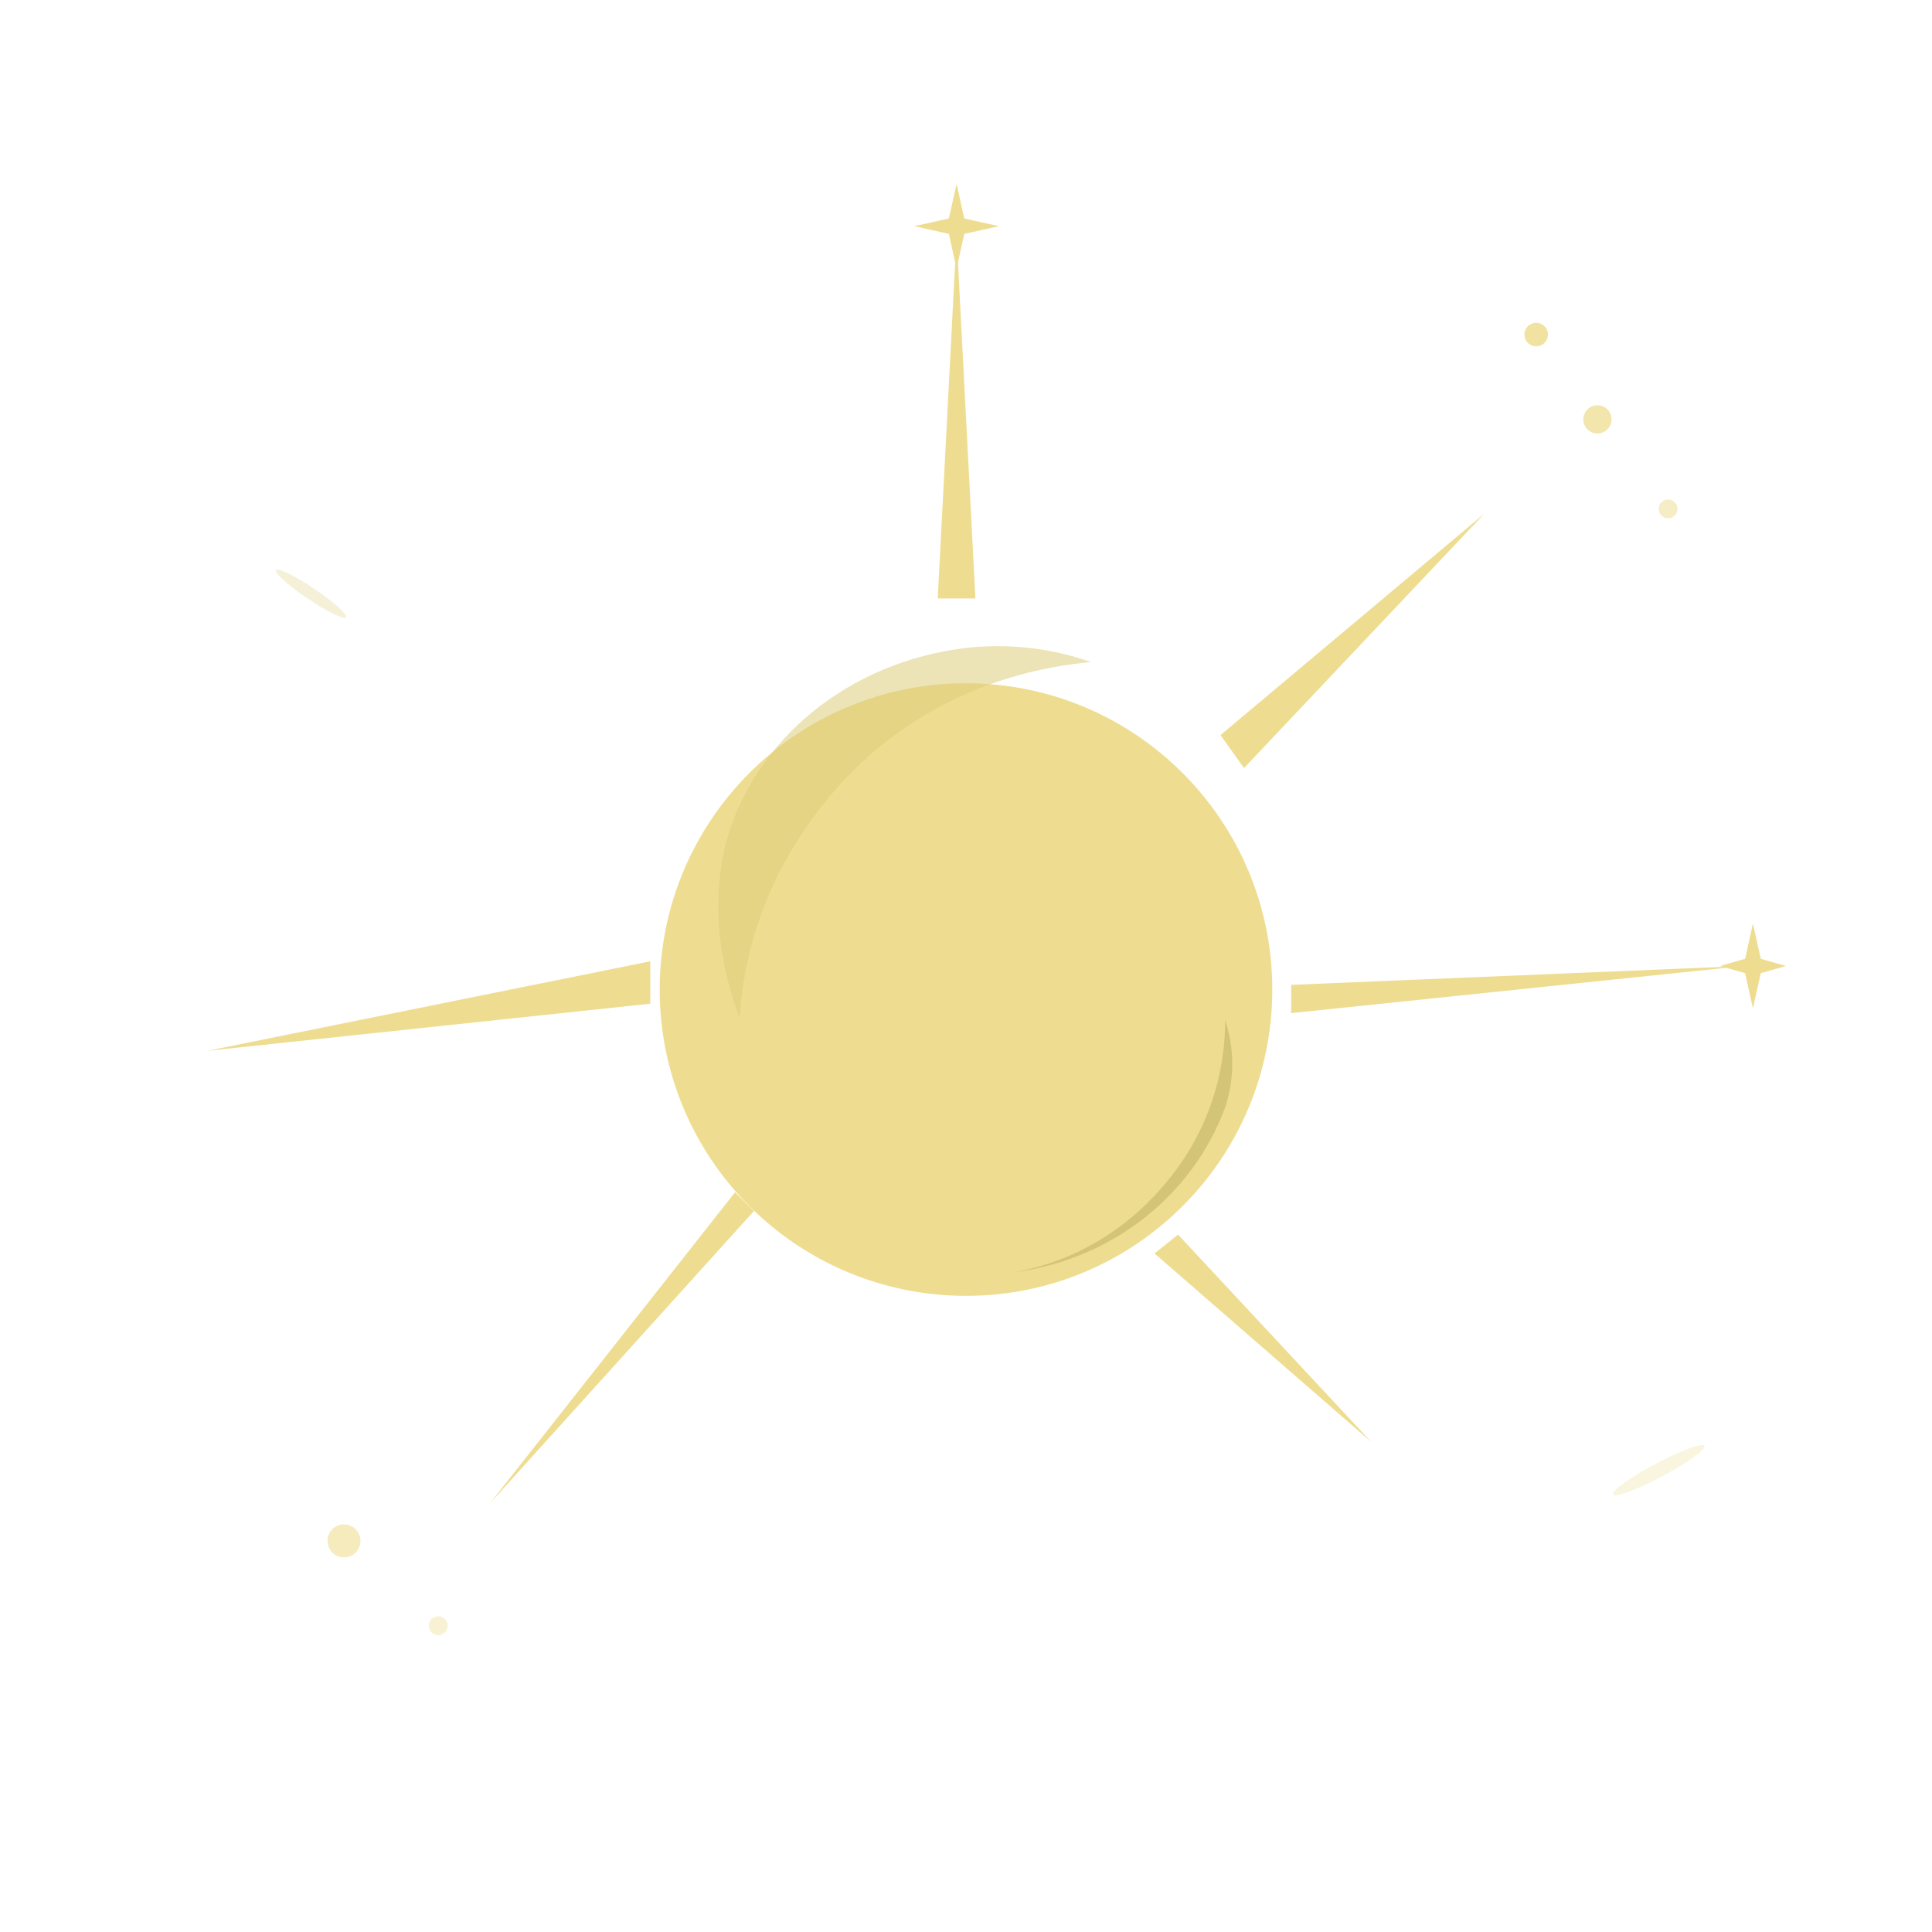
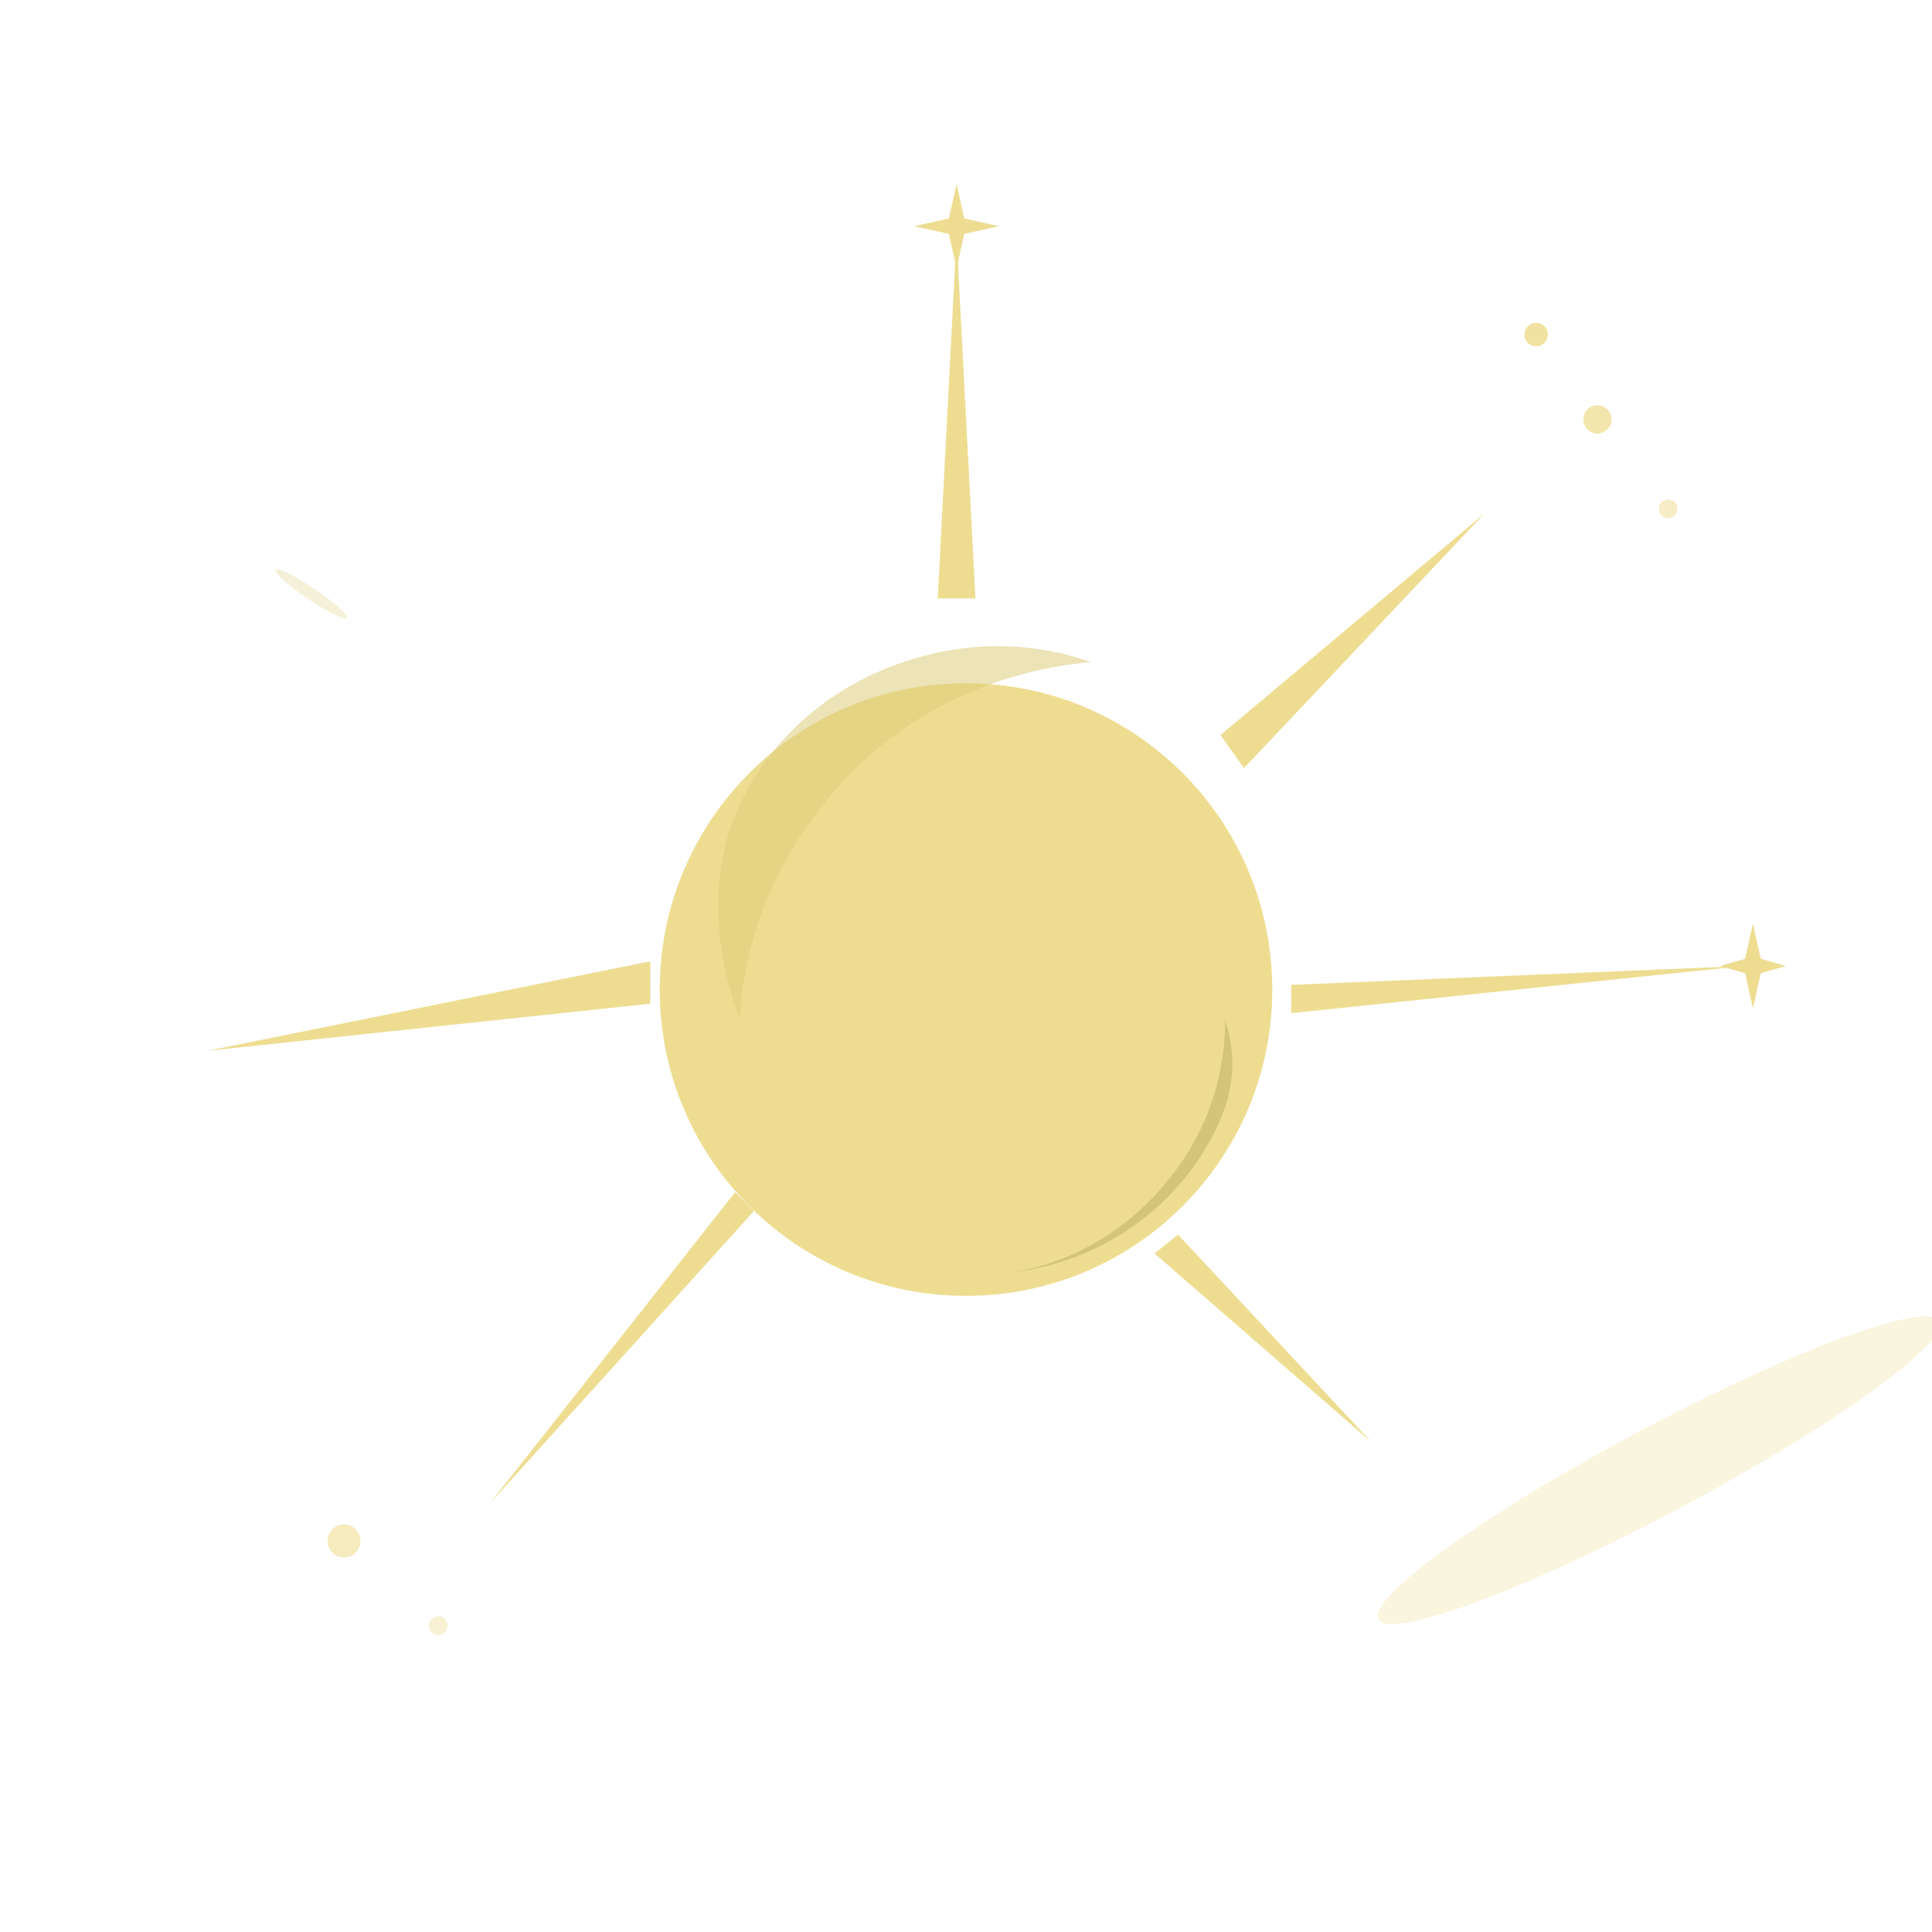
<svg xmlns="http://www.w3.org/2000/svg" width="820" height="820" fill="none" viewBox="0 0 820 820">
  <circle cx="410" cy="420" r="130" fill="#EEDD91" />
  <path fill="#DCCC7B" fill-opacity="0.55" d="M308 358c12-44 52-77 102-83 18-2 36 0 53 6-44 4-83 24-110 56-23 27-37 60-39 95-9-23-12-49-6-74Z" />
  <path fill="#9A8F40" fill-opacity="0.32" d="M520 470c-14 38-49 65-90 70 30-5 56-23 73-49 11-17 17-37 17-58 4 12 4 25 0 37Z" />
  <path fill="#EEDD91" d="M414 254 L406 100 L398 254 Z" />
  <path fill="#EEDD91" d="M406 78 L410 96 L406 114 L402 96 Z M388 96 L406 92 L424 96 L406 100 Z" />
  <path fill="#EEDD91" d="M518 312 L630 218 L528 326 Z" />
  <path fill="#EEDD91" d="M548 418 L740 410 L548 430 Z" />
  <path fill="#EEDD91" d="M758 410 L744 414 L730 410 L744 406 Z M744 392 L748 410 L744 428 L740 410 Z" />
  <path fill="#EEDD91" d="M500 524 L582 612 L490 532 Z" />
  <path fill="#EEDD91" d="M320 514 L208 638 L312 506 Z" />
  <path fill="#EEDD91" d="M276 408 L88 446 L276 426 Z" />
  <circle cx="678" cy="178" r="6" fill="#EEDD91" fill-opacity="0.75" />
  <circle cx="708" cy="216" r="4" fill="#EEDD91" fill-opacity="0.5" />
  <circle cx="652" cy="142" r="5" fill="#EEDD91" fill-opacity="0.85" />
  <circle cx="146" cy="654" r="7" fill="#EEDD91" fill-opacity="0.6" />
  <circle cx="186" cy="690" r="4" fill="#EEDD91" fill-opacity="0.4" />
-   <ellipse cx="704" cy="624" rx="22" ry="3" fill="#EEDD91" fill-opacity="0.3" transform="rotate(-28 704 624)" />
-   <ellipse cx="132" cy="252" rx="18" ry="2.5" fill="#DCCC7B" fill-opacity="0.3" transform="rotate(34 132 252)" />
+   <path fill="#EEDD91" fill-opacity="0.3" d="M723.6 634.3 a22 3 -28 1 1 -39.2 -20.6 a22 3 -28 1 1 39.2 20.6 Z" />
+   <path fill="#DCCC7B" fill-opacity="0.3" d="M147.1 261.6 a18 2.5 34 1 1 -30.2 -19.2 a18 2.5 34 1 1 30.2 19.2 Z" />
</svg>
